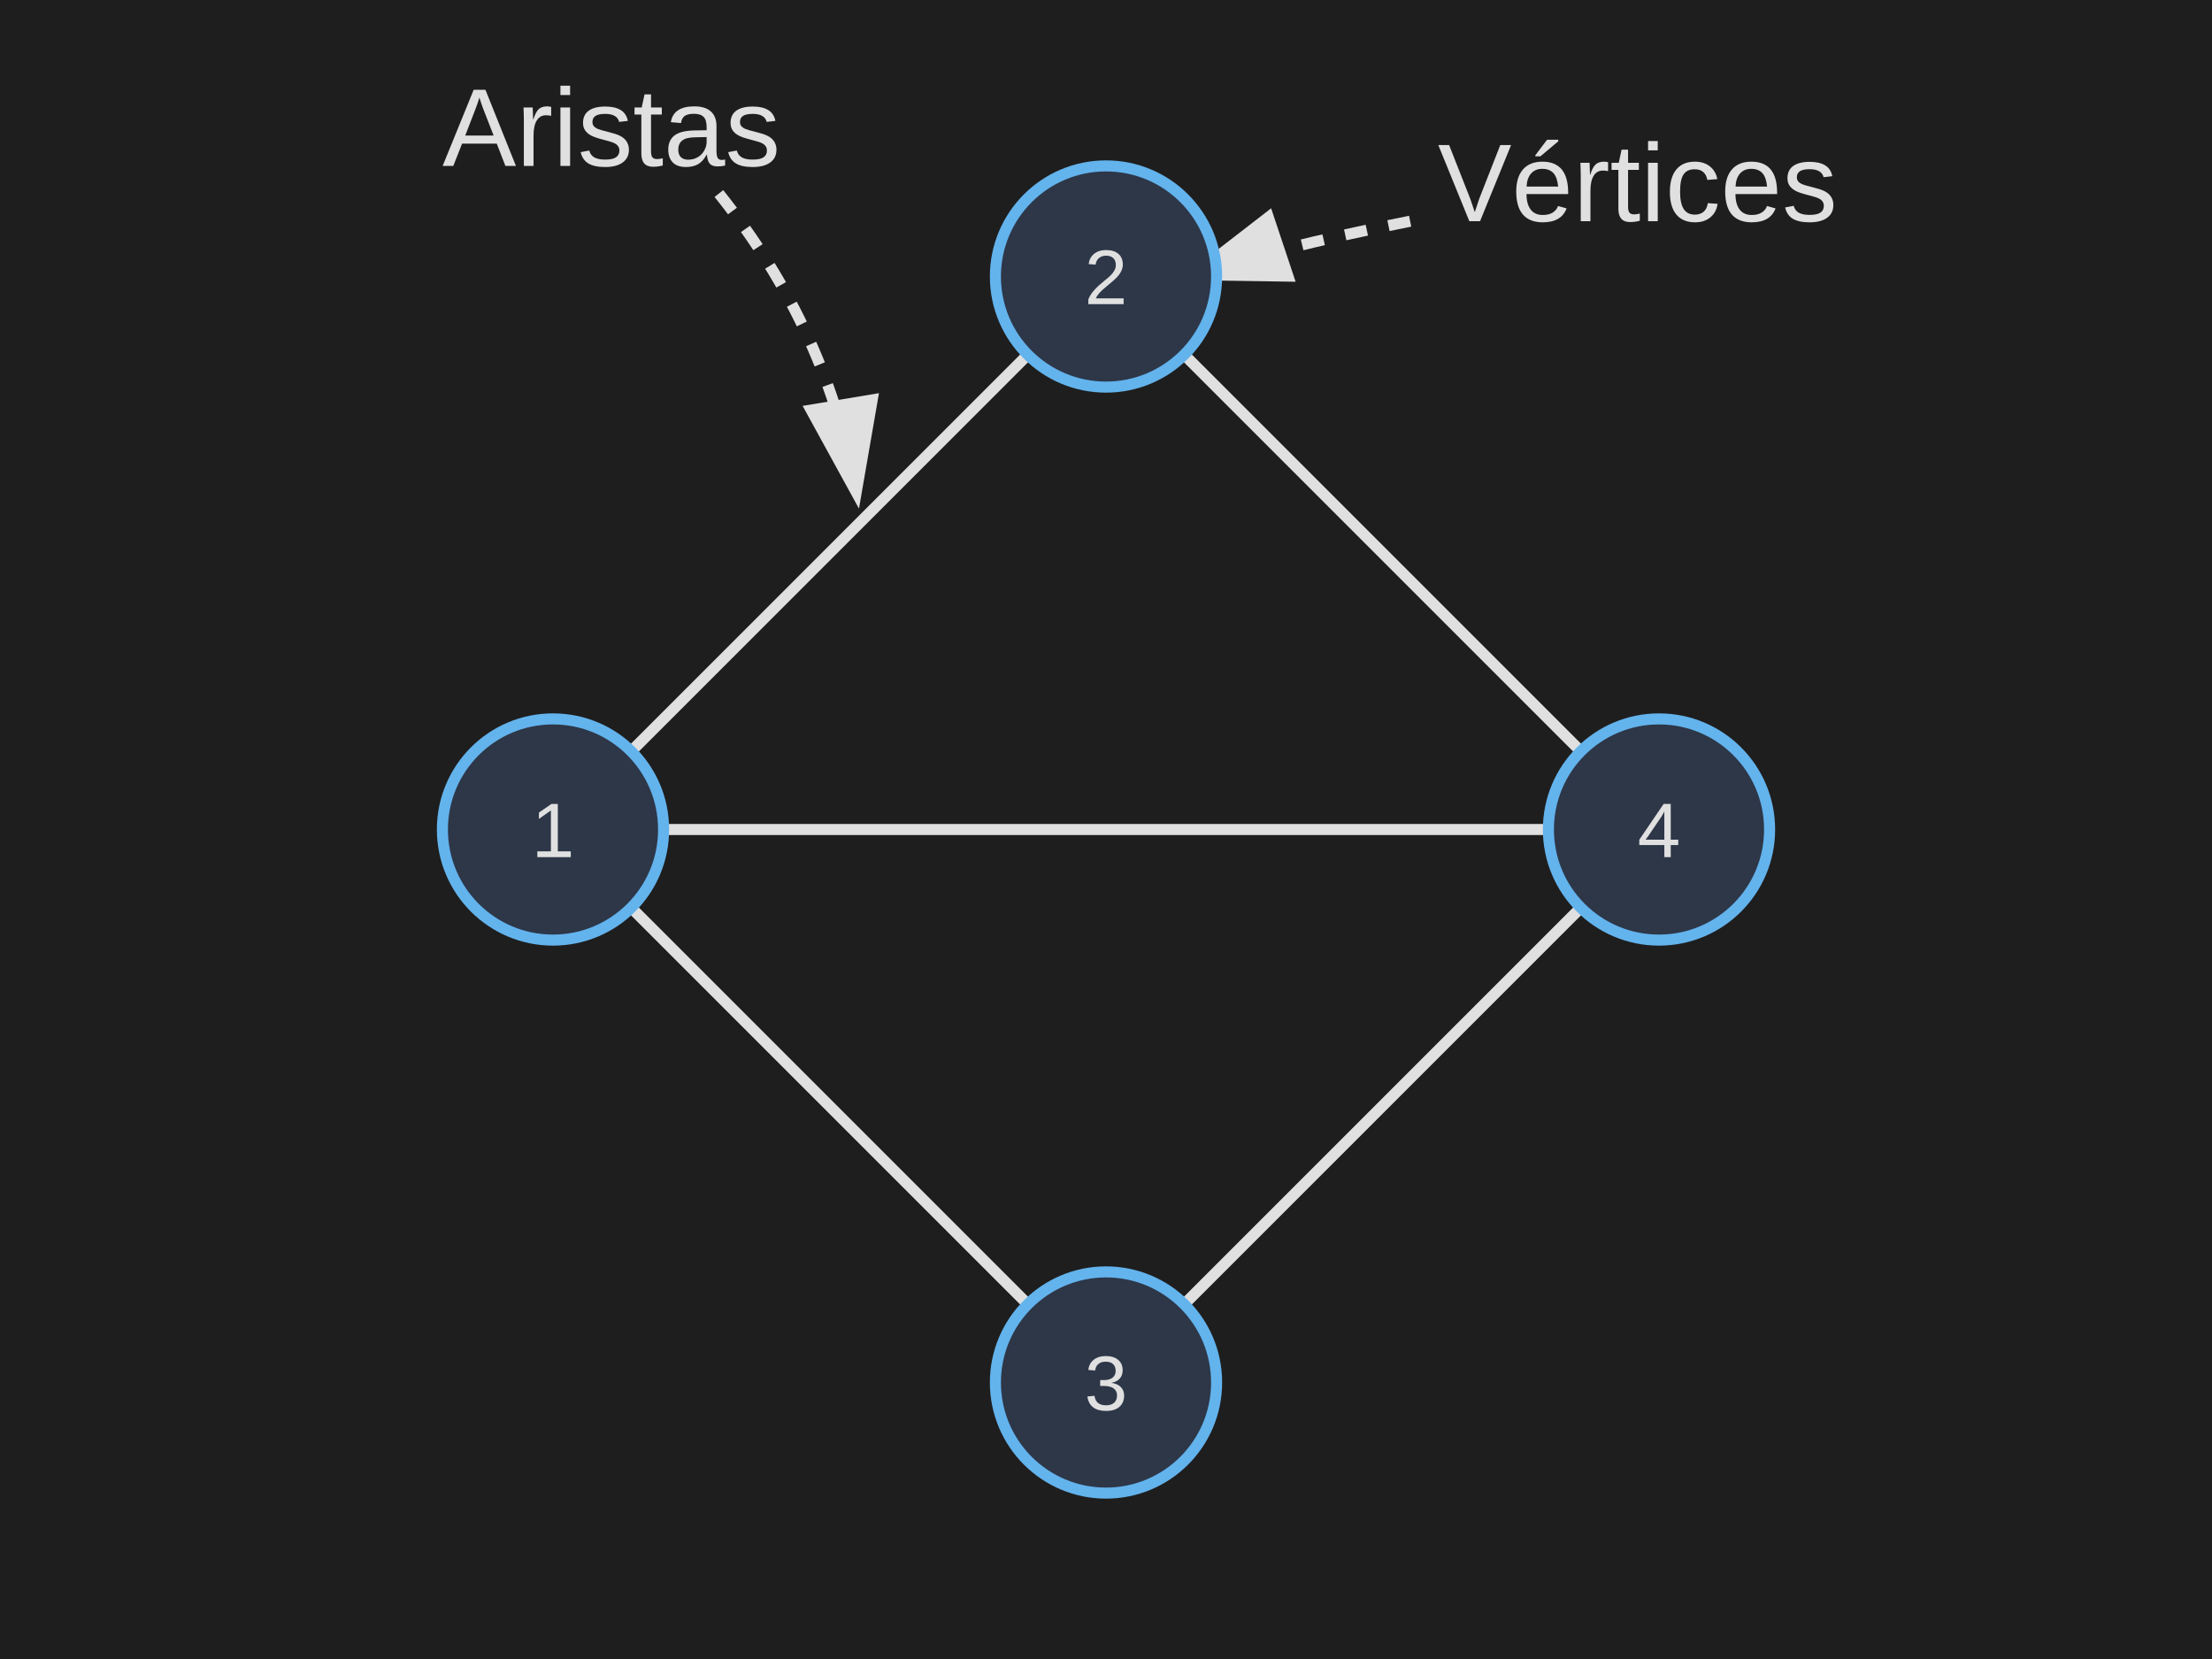
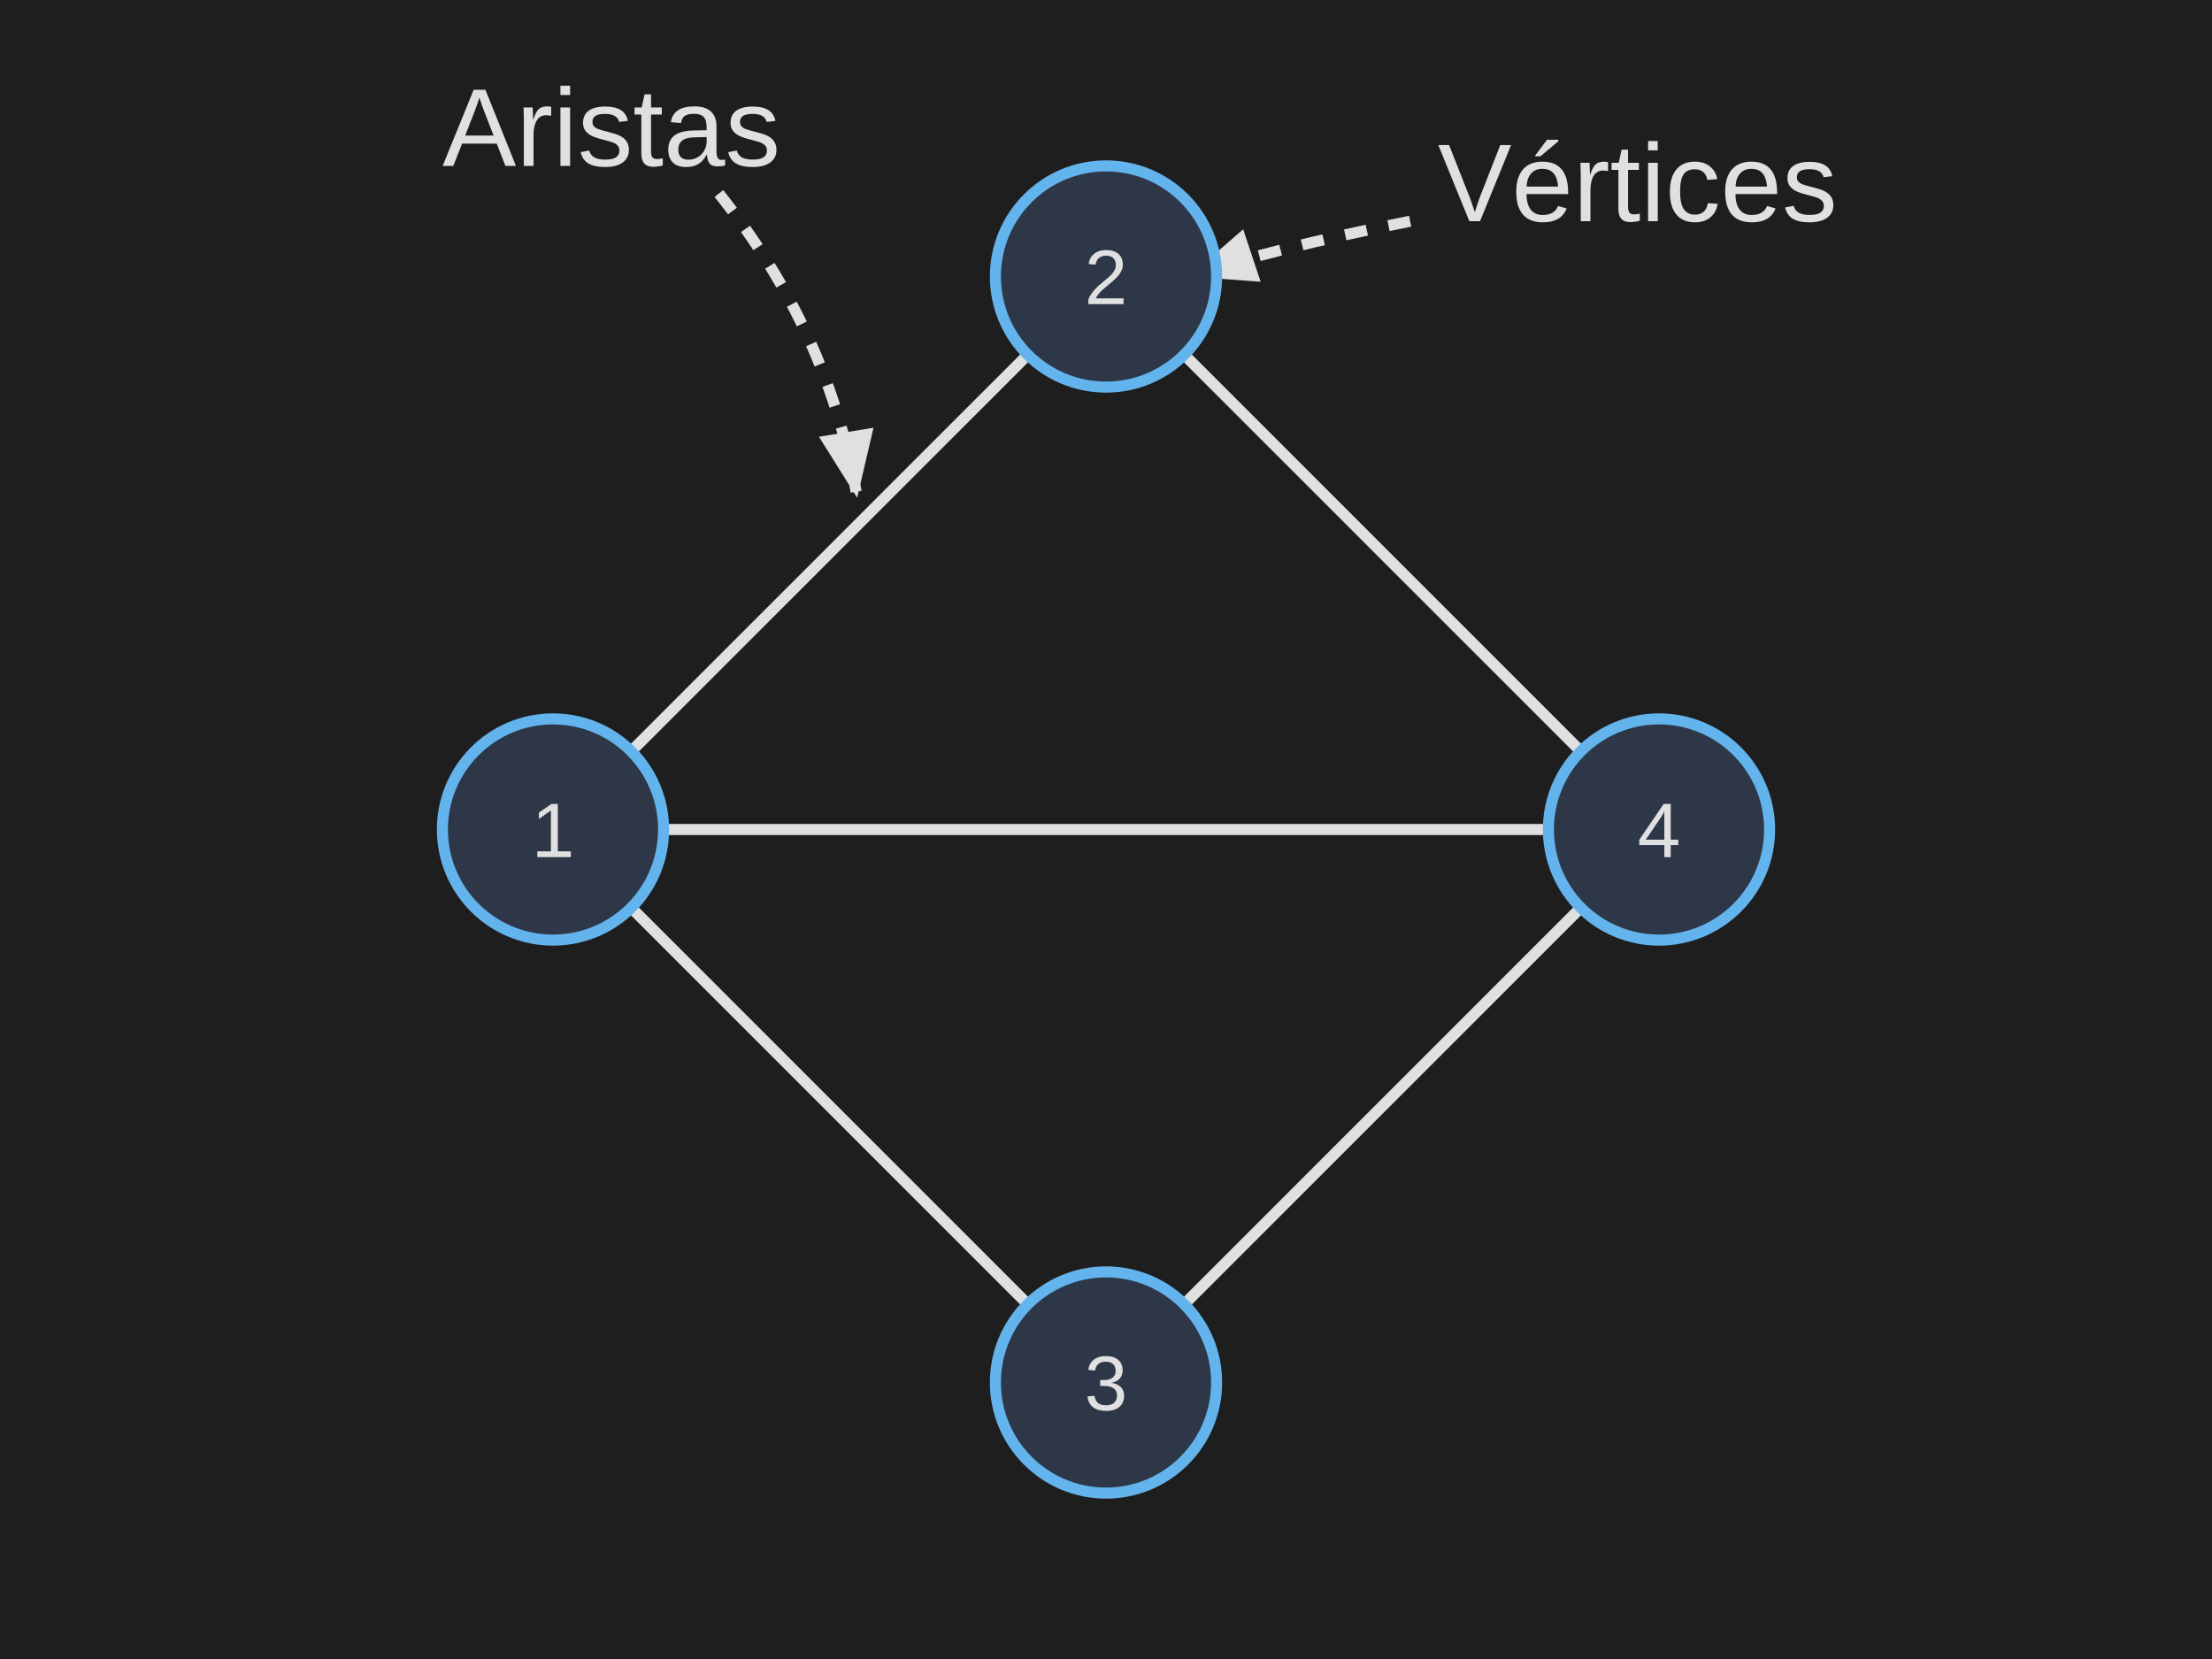
<svg xmlns="http://www.w3.org/2000/svg" viewBox="0 0 400 300">
  <rect width="400" height="300" fill="#1e1e1e" />
  <defs>
-     <marker id="arrowhead-dark" markerWidth="10" markerHeight="7" refX="9" refY="3.5" orient="auto">
-       <polygon points="0 0, 10 3.5, 0 7" fill="#e0e0e0" />
+     <marker id="arrowhead-dark" markerWidth="6" markerHeight="5" refX="6" refY="2.5" orient="auto">
+       <polygon points="0 0, 6 2.5, 0 5" fill="#e0e0e0" />
    </marker>
  </defs>
  <line x1="100" y1="150" x2="200" y2="50" stroke="#e0e0e0" stroke-width="2" />
  <line x1="100" y1="150" x2="200" y2="250" stroke="#e0e0e0" stroke-width="2" />
  <line x1="200" y1="50" x2="300" y2="150" stroke="#e0e0e0" stroke-width="2" />
  <line x1="200" y1="250" x2="300" y2="150" stroke="#e0e0e0" stroke-width="2" />
  <line x1="100" y1="150" x2="300" y2="150" stroke="#e0e0e0" stroke-width="2" />
  <text x="260" y="40" font-family="Arial" font-size="20" fill="#e0e0e0">Vértices</text>
  <path d="M 255 40 Q 230 45 215 50" stroke="#e0e0e0" stroke-width="2" stroke-dasharray="4,4" fill="none" marker-end="url(#arrowhead-dark)" />
  <text x="80" y="30" font-family="Arial" font-size="20" fill="#e0e0e0">Aristas</text>
  <path d="M 130 35 Q 150 60 155 90" stroke="#e0e0e0" stroke-width="2" stroke-dasharray="4,4" fill="none" marker-end="url(#arrowhead-dark)" />
  <circle cx="100" cy="150" r="20" fill="#2d3748" stroke="#63b3ed" stroke-width="2" />
  <text x="100" y="155" font-family="Arial" font-size="14" fill="#e0e0e0" text-anchor="middle">1</text>
  <circle cx="200" cy="50" r="20" fill="#2d3748" stroke="#63b3ed" stroke-width="2" />
  <text x="200" y="55" font-family="Arial" font-size="14" fill="#e0e0e0" text-anchor="middle">2</text>
  <circle cx="200" cy="250" r="20" fill="#2d3748" stroke="#63b3ed" stroke-width="2" />
  <text x="200" y="255" font-family="Arial" font-size="14" fill="#e0e0e0" text-anchor="middle">3</text>
  <circle cx="300" cy="150" r="20" fill="#2d3748" stroke="#63b3ed" stroke-width="2" />
  <text x="300" y="155" font-family="Arial" font-size="14" fill="#e0e0e0" text-anchor="middle">4</text>
</svg>
